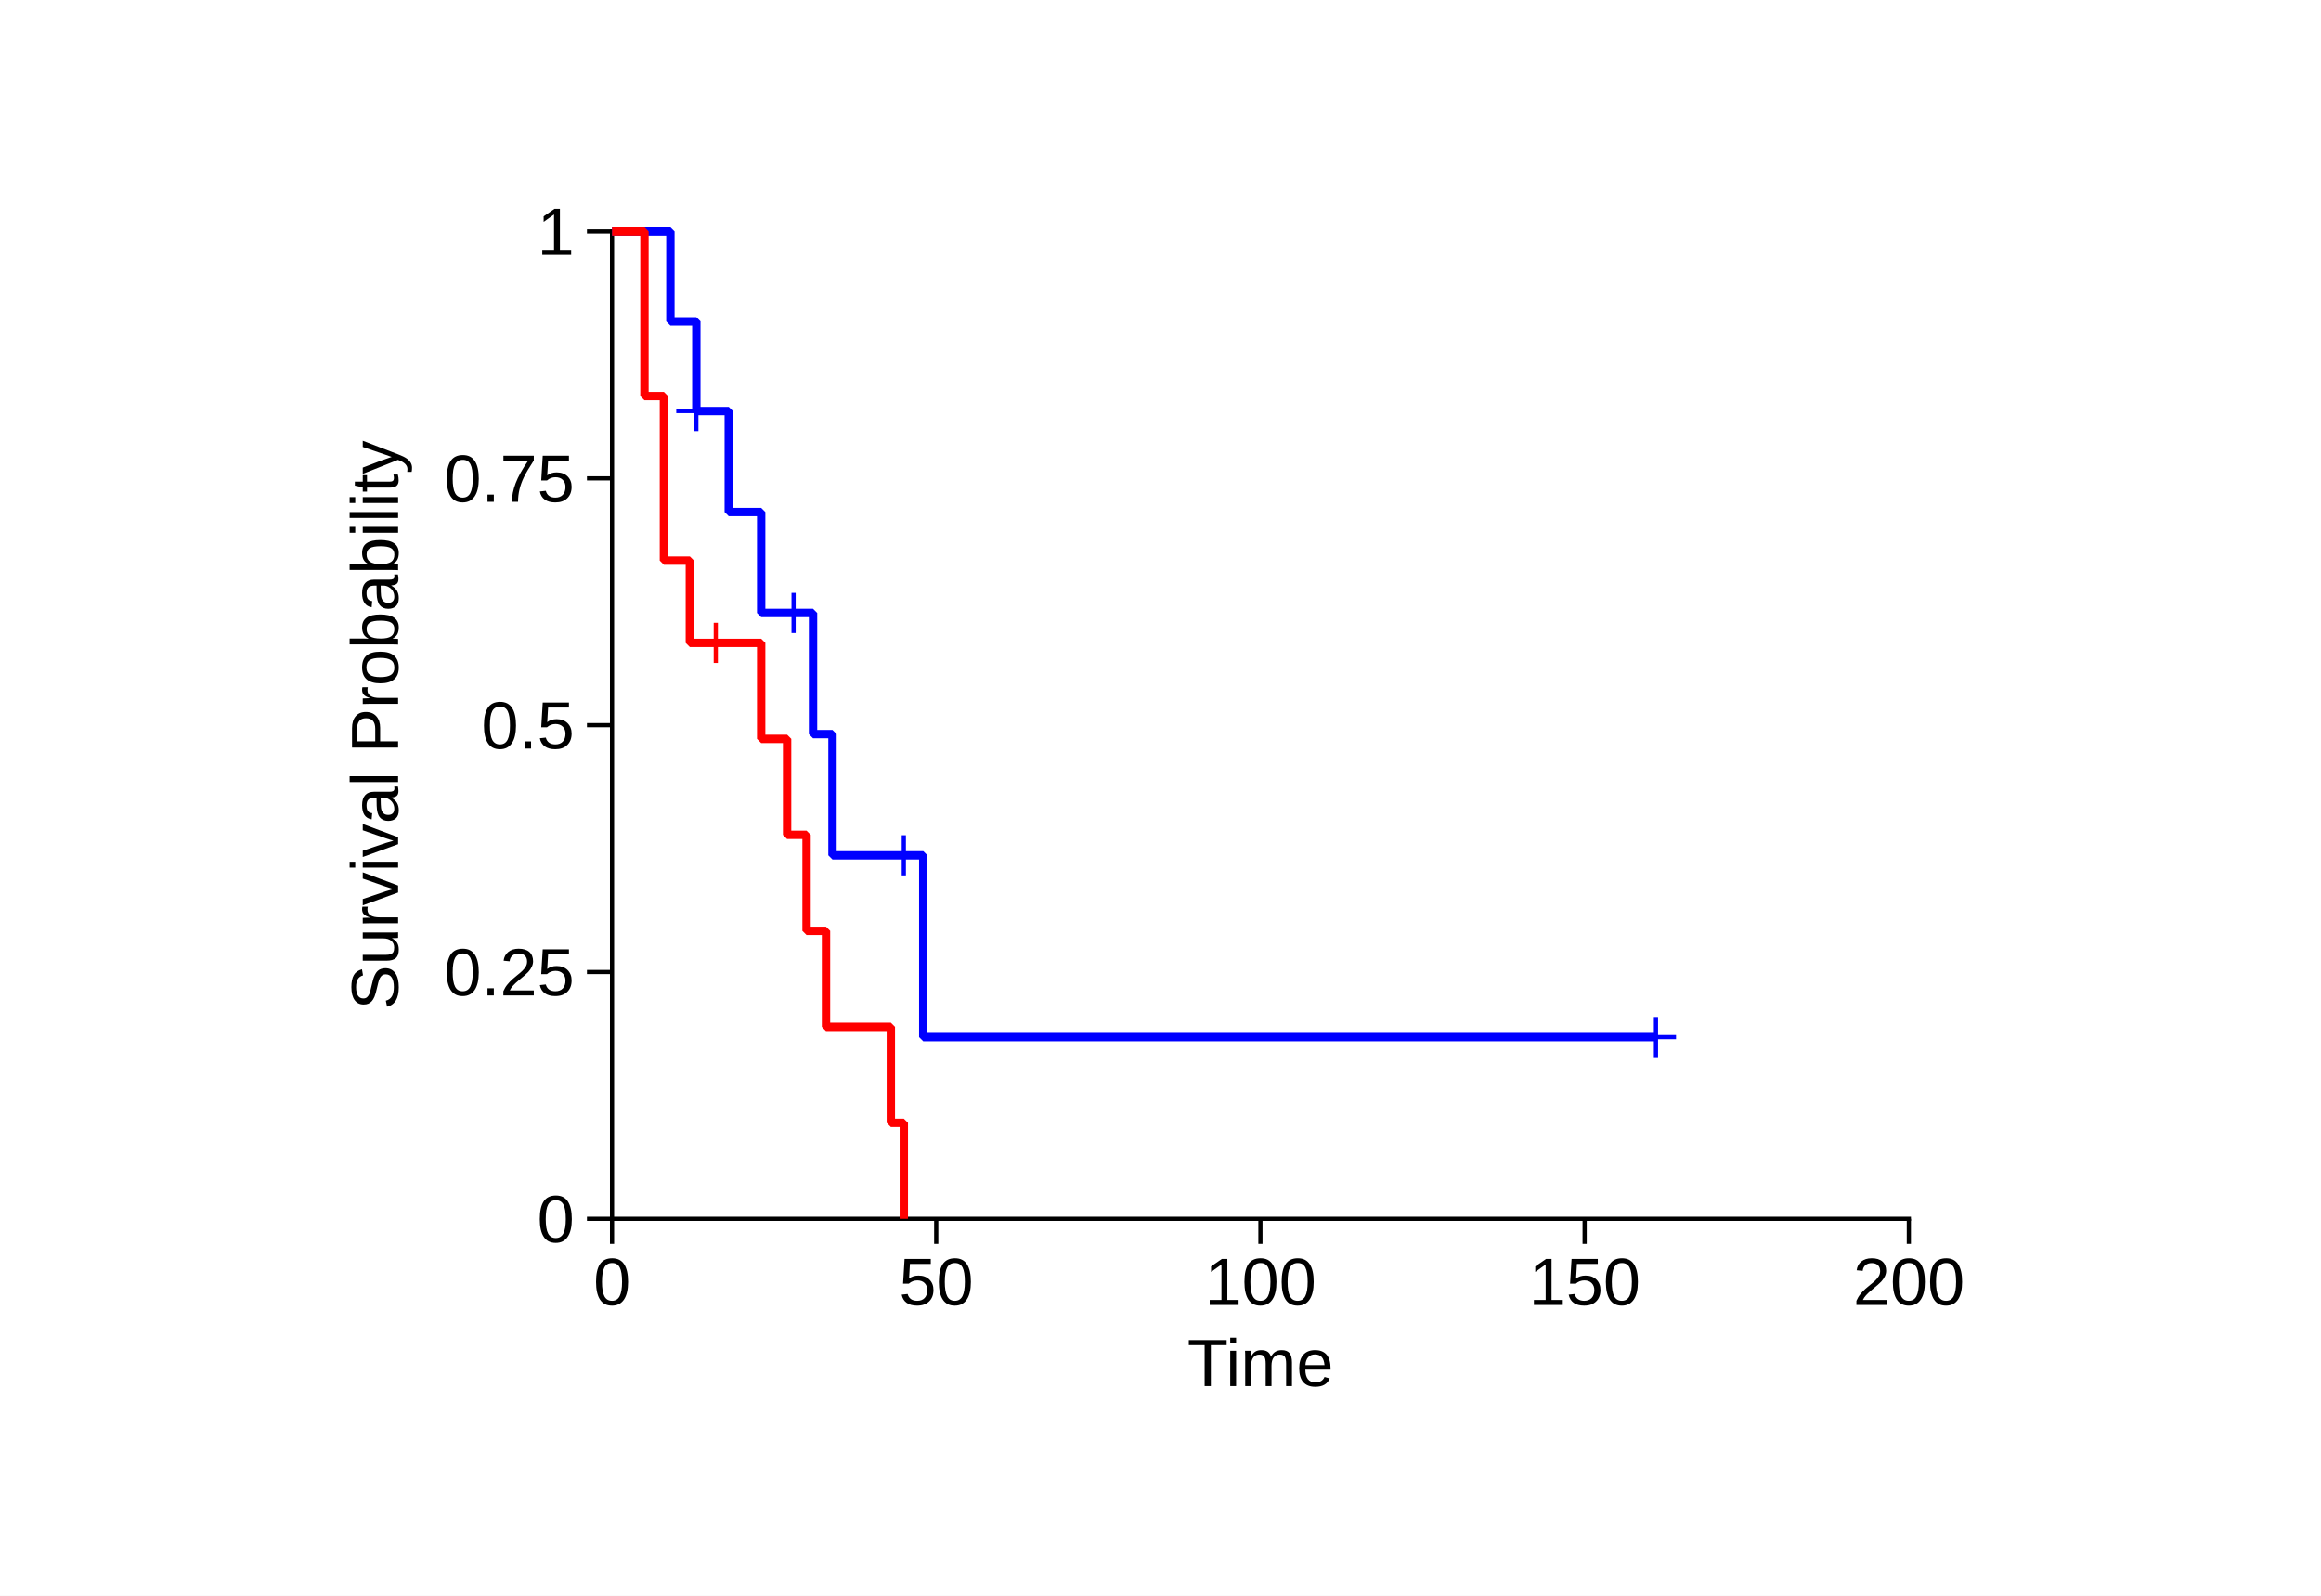
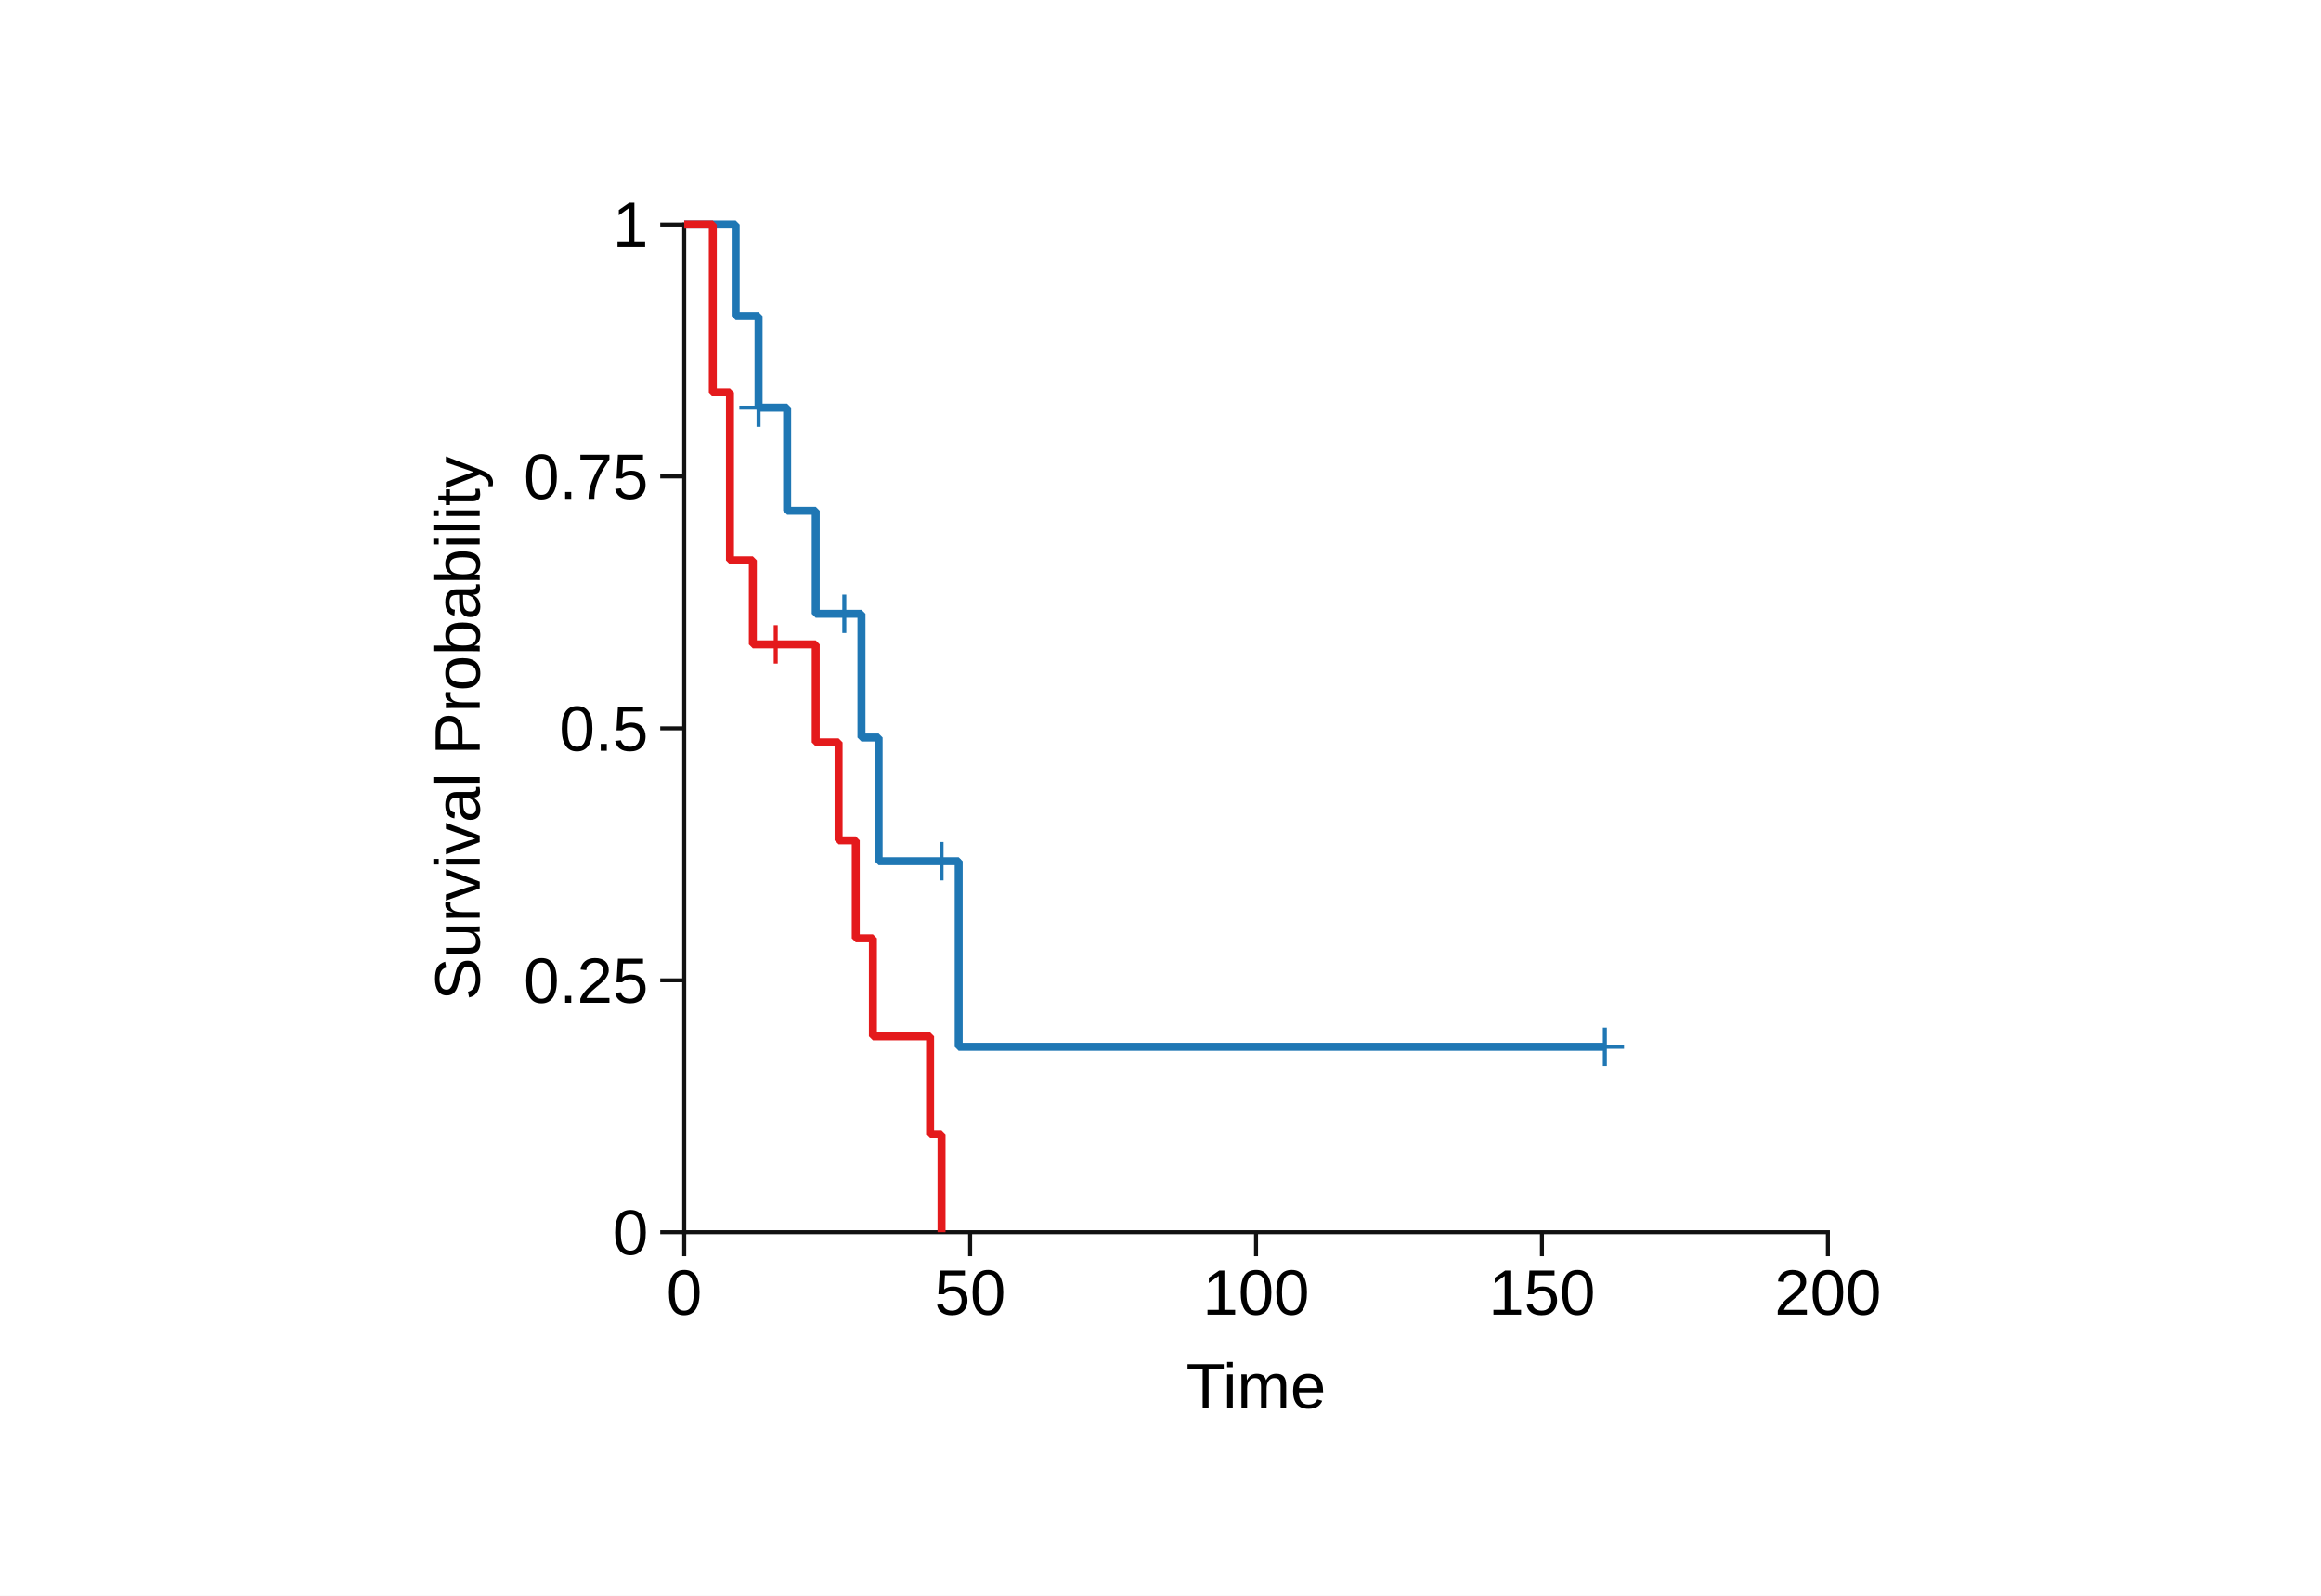
- <svg xmlns="http://www.w3.org/2000/svg" width="320" height="220" viewBox="0 0 320 220" role="img" aria-label="survival example rendered in Graphitix" data-graphitix-welcome-thumbnail="survival" data-preview-source="Graphitix owner-scoped SVG projection" data-source-format="svg" data-inline-ready="true" data-id-prefix="graphitix-welcome-survival-id-" data-export-projection="svg" data-graph-title-suppressed="true" data-proportional-stroke-contract="source-viewport-baked-strokes-v1" data-source-viewport-width="400.47901" data-source-viewport-height="346.771" data-thumbnail-visual-scale="0.576749497507" data-non-scaling-stroke-count="0" preserveAspectRatio="xMidYMid meet" font-family="Arial, Helvetica, sans-serif">
+ <svg xmlns="http://www.w3.org/2000/svg" width="320" height="220" viewBox="0 0 320 220" role="img" aria-label="survival example rendered in Graphitix" data-graphitix-welcome-thumbnail="survival" data-preview-source="Graphitix owner-scoped SVG projection" data-source-format="svg" data-inline-ready="true" data-id-prefix="graphitix-welcome-survival-id-" data-export-projection="svg" data-graph-title-suppressed="true" data-proportional-stroke-contract="source-viewport-baked-strokes-v1" data-source-viewport-width="376.479634" data-source-viewport-height="362.771" data-thumbnail-visual-scale="0.551311984696" data-non-scaling-stroke-count="0" preserveAspectRatio="xMidYMid meet" font-family="Arial, Helvetica, sans-serif">
  <rect width="320" height="220" fill="#ffffff" data-welcome-thumbnail-background="true" />
-   <g transform="matrix(0.5767495 0 0 0.5767495 44.51197 10)" data-welcome-thumbnail-content="true">
-     <g id="graphitix-welcome-survival-id-1" transform="matrix(1 0 0 1 33.1315 0)" data-export-physical-projection="materialized">
-       <line x1="36" y1="274" x2="346" y2="274" stroke="#000000" stroke-width="1" stroke-linecap="square" />
-       <line x1="36" y1="38" x2="36" y2="274" stroke="#000000" stroke-width="1" stroke-linecap="square" />
-       <line x1="36" y1="274" x2="36" y2="280" stroke="#000000" stroke-width="1" />
-       <text x="36" y="289" font-size="16" text-anchor="middle" fill="#000000" dy="5.6" font-family="Arial, Helvetica, sans-serif">0</text>
-       <line x1="113.5" y1="274" x2="113.5" y2="280" stroke="#000000" stroke-width="1" />
-       <text x="113.5" y="289" font-size="16" text-anchor="middle" fill="#000000" dy="5.6" font-family="Arial, Helvetica, sans-serif">50</text>
-       <line x1="191" y1="274" x2="191" y2="280" stroke="#000000" stroke-width="1" />
-       <text x="191" y="289" font-size="16" text-anchor="middle" fill="#000000" dy="5.6" font-family="Arial, Helvetica, sans-serif">100</text>
-       <line x1="268.5" y1="274" x2="268.5" y2="280" stroke="#000000" stroke-width="1" />
-       <text x="268.5" y="289" font-size="16" text-anchor="middle" fill="#000000" dy="5.6" font-family="Arial, Helvetica, sans-serif">150</text>
-       <line x1="346" y1="274" x2="346" y2="280" stroke="#000000" stroke-width="1" />
-       <text x="346" y="289" font-size="16" text-anchor="middle" fill="#000000" dy="5.6" font-family="Arial, Helvetica, sans-serif">200</text>
-       <line x1="30" y1="274" x2="36" y2="274" stroke="#000000" stroke-width="1" />
-       <text x="27" y="274" font-size="16" text-anchor="end" fill="#000000" font-family="Arial, Helvetica, sans-serif" dy="0.35em">0</text>
-       <line x1="30" y1="215" x2="36" y2="215" stroke="#000000" stroke-width="1" />
-       <text x="27" y="215" font-size="16" text-anchor="end" fill="#000000" font-family="Arial, Helvetica, sans-serif" dy="0.35em">0.25</text>
-       <line x1="30" y1="156" x2="36" y2="156" stroke="#000000" stroke-width="1" />
-       <text x="27" y="156" font-size="16" text-anchor="end" fill="#000000" font-family="Arial, Helvetica, sans-serif" dy="0.35em">0.5</text>
-       <line x1="30" y1="97" x2="36" y2="97" stroke="#000000" stroke-width="1" />
-       <text x="27" y="97" font-size="16" text-anchor="end" fill="#000000" font-family="Arial, Helvetica, sans-serif" dy="0.35em">0.75</text>
-       <line x1="30" y1="38" x2="36" y2="38" stroke="#000000" stroke-width="1" />
+   <g transform="matrix(0.551312 0 0 0.551312 56.22113 10)" data-welcome-thumbnail-content="true">
+     <g id="graphitix-welcome-survival-id-1" transform="matrix(1 0 0 1 33.13213 0)" data-export-physical-projection="materialized">
+       <line x1="36" y1="290" x2="322" y2="290" stroke="#111111" stroke-width="1" stroke-linecap="square" />
+       <line x1="36" y1="38" x2="36" y2="290" stroke="#111111" stroke-width="1" stroke-linecap="square" />
+       <line x1="36" y1="290" x2="36" y2="296" stroke="#111111" stroke-width="1" />
+       <text x="36" y="305" font-size="16" text-anchor="middle" fill="#000000" dy="5.6" font-family="Arial, Helvetica, sans-serif">0</text>
+       <line x1="107.5" y1="290" x2="107.5" y2="296" stroke="#111111" stroke-width="1" />
+       <text x="107.5" y="305" font-size="16" text-anchor="middle" fill="#000000" dy="5.6" font-family="Arial, Helvetica, sans-serif">50</text>
+       <line x1="179" y1="290" x2="179" y2="296" stroke="#111111" stroke-width="1" />
+       <text x="179" y="305" font-size="16" text-anchor="middle" fill="#000000" dy="5.6" font-family="Arial, Helvetica, sans-serif">100</text>
+       <line x1="250.5" y1="290" x2="250.5" y2="296" stroke="#111111" stroke-width="1" />
+       <text x="250.5" y="305" font-size="16" text-anchor="middle" fill="#000000" dy="5.6" font-family="Arial, Helvetica, sans-serif">150</text>
+       <line x1="322" y1="290" x2="322" y2="296" stroke="#111111" stroke-width="1" />
+       <text x="322" y="305" font-size="16" text-anchor="middle" fill="#000000" dy="5.6" font-family="Arial, Helvetica, sans-serif">200</text>
+       <line x1="30" y1="290" x2="36" y2="290" stroke="#111111" stroke-width="1" />
+       <text x="27" y="290" font-size="16" text-anchor="end" fill="#000000" font-family="Arial, Helvetica, sans-serif" dy="0.35em">0</text>
+       <line x1="30" y1="227" x2="36" y2="227" stroke="#111111" stroke-width="1" />
+       <text x="27" y="227" font-size="16" text-anchor="end" fill="#000000" font-family="Arial, Helvetica, sans-serif" dy="0.35em">0.25</text>
+       <line x1="30" y1="164" x2="36" y2="164" stroke="#111111" stroke-width="1" />
+       <text x="27" y="164" font-size="16" text-anchor="end" fill="#000000" font-family="Arial, Helvetica, sans-serif" dy="0.35em">0.5</text>
+       <line x1="30" y1="101" x2="36" y2="101" stroke="#111111" stroke-width="1" />
+       <text x="27" y="101" font-size="16" text-anchor="end" fill="#000000" font-family="Arial, Helvetica, sans-serif" dy="0.35em">0.75</text>
+       <line x1="30" y1="38" x2="36" y2="38" stroke="#111111" stroke-width="1" />
      <text x="27" y="38" font-size="16" text-anchor="end" fill="#000000" font-family="Arial, Helvetica, sans-serif" dy="0.35em">1</text>
-       <text x="191" y="314" font-size="16" text-anchor="middle" fill="#000000" style=" touch-action: none" font-family="Arial, Helvetica, sans-serif">Time</text>
-       <text x="-15.141" y="156" transform="rotate(-90 -15.14062 156)" font-size="16" text-anchor="middle" fill="#000000" style=" touch-action: none" font-family="Arial, Helvetica, sans-serif">Survival Probability</text>
-       <path d="M36 38 L49.95 38 L49.95 59.455 L56.15 59.455 L56.15 80.909 L63.9 80.909 L63.9 105.045 L71.65 105.045 L71.65 129.182 L79.4 129.182 L84.05 129.182 L84.05 158.145 L88.7 158.145 L88.7 187.109 L105.75 187.109 L110.4 187.109 L110.4 230.555 L285.55 230.555" fill="none" stroke="#0000ff" stroke-width="2" stroke-linejoin="bevel" />
-       <path d="M 51.35 80.909 L 60.95 80.909 M 56.15 76.109 L 56.15 85.709" fill="none" stroke="#0000ff" stroke-width="1" />
-       <path d="M 74.6 129.182 L 84.2 129.182 M 79.4 124.382 L 79.4 133.982" fill="none" stroke="#0000ff" stroke-width="1" />
-       <path d="M 100.95 187.109 L 110.55 187.109 M 105.75 182.309 L 105.75 191.909" fill="none" stroke="#0000ff" stroke-width="1" />
-       <path d="M 280.75 230.555 L 290.35 230.555 M 285.55 225.755 L 285.55 235.355" fill="none" stroke="#0000ff" stroke-width="1" />
-       <path d="M36 38 L43.75 38 L43.75 77.333 L48.4 77.333 L48.4 116.667 L54.6 116.667 L54.6 136.333 L60.8 136.333 L71.65 136.333 L71.65 159.278 L77.85 159.278 L77.85 182.222 L82.5 182.222 L82.5 205.167 L87.15 205.167 L87.15 228.111 L102.65 228.111 L102.65 251.056 L105.75 251.056 L105.75 274" fill="none" stroke="#ff0000" stroke-width="2" stroke-linejoin="bevel" />
-       <path d="M 56 136.333 L 65.6 136.333 M 60.8 131.533 L 60.8 141.133" fill="none" stroke="#ff0000" stroke-width="1" />
+       <text x="179" y="334" font-size="16" text-anchor="middle" fill="#000000" style=" touch-action: none" tabindex="0" aria-label="Move x-axis title" role="group" aria-roledescription="movable graph label" aria-keyshortcuts="ArrowLeft ArrowRight ArrowUp ArrowDown" aria-description="Use the arrow keys to move; hold Shift for larger steps." font-family="Arial, Helvetica, sans-serif">Time</text>
+       <text x="-15.141" y="164" transform="rotate(-90 -15.14062 164)" font-size="16" text-anchor="middle" fill="#000000" style=" touch-action: none" tabindex="0" aria-label="Move y-axis title" role="group" aria-roledescription="movable graph label" aria-keyshortcuts="ArrowLeft ArrowRight ArrowUp ArrowDown" aria-description="Use the arrow keys to move; hold Shift for larger steps." font-family="Arial, Helvetica, sans-serif">Survival Probability</text>
+       <path d="M36 38 L48.87 38 L48.87 60.909 L54.59 60.909 L54.59 83.818 L61.74 83.818 L61.74 109.591 L68.89 109.591 L68.89 135.364 L76.04 135.364 L80.33 135.364 L80.33 166.291 L84.62 166.291 L84.62 197.218 L100.35 197.218 L104.64 197.218 L104.64 243.609 L266.23 243.609" fill="none" stroke="#1f77b4" stroke-width="2" stroke-linejoin="bevel" />
+       <path d="M 49.79 83.818 L 59.39 83.818 M 54.59 79.018 L 54.59 88.618" fill="none" stroke="#1f77b4" stroke-width="1" />
+       <path d="M 71.24 135.364 L 80.84 135.364 M 76.04 130.564 L 76.04 140.164" fill="none" stroke="#1f77b4" stroke-width="1" />
+       <path d="M 95.55 197.218 L 105.15 197.218 M 100.35 192.418 L 100.35 202.018" fill="none" stroke="#1f77b4" stroke-width="1" />
+       <path d="M 261.43 243.609 L 271.03 243.609 M 266.23 238.809 L 266.23 248.409" fill="none" stroke="#1f77b4" stroke-width="1" />
+       <path d="M36 38 L43.15 38 L43.15 80 L47.44 80 L47.44 122 L53.16 122 L53.16 143 L58.88 143 L68.89 143 L68.89 167.5 L74.61 167.5 L74.61 192 L78.9 192 L78.9 216.5 L83.19 216.5 L83.19 241 L97.49 241 L97.49 265.5 L100.35 265.5 L100.35 290" fill="none" stroke="#e41a1c" stroke-width="2" stroke-linejoin="bevel" />
+       <path d="M 54.08 143 L 63.68 143 M 58.88 138.2 L 58.88 147.8" fill="none" stroke="#e41a1c" stroke-width="1" />
    </g>
  </g>
</svg>
